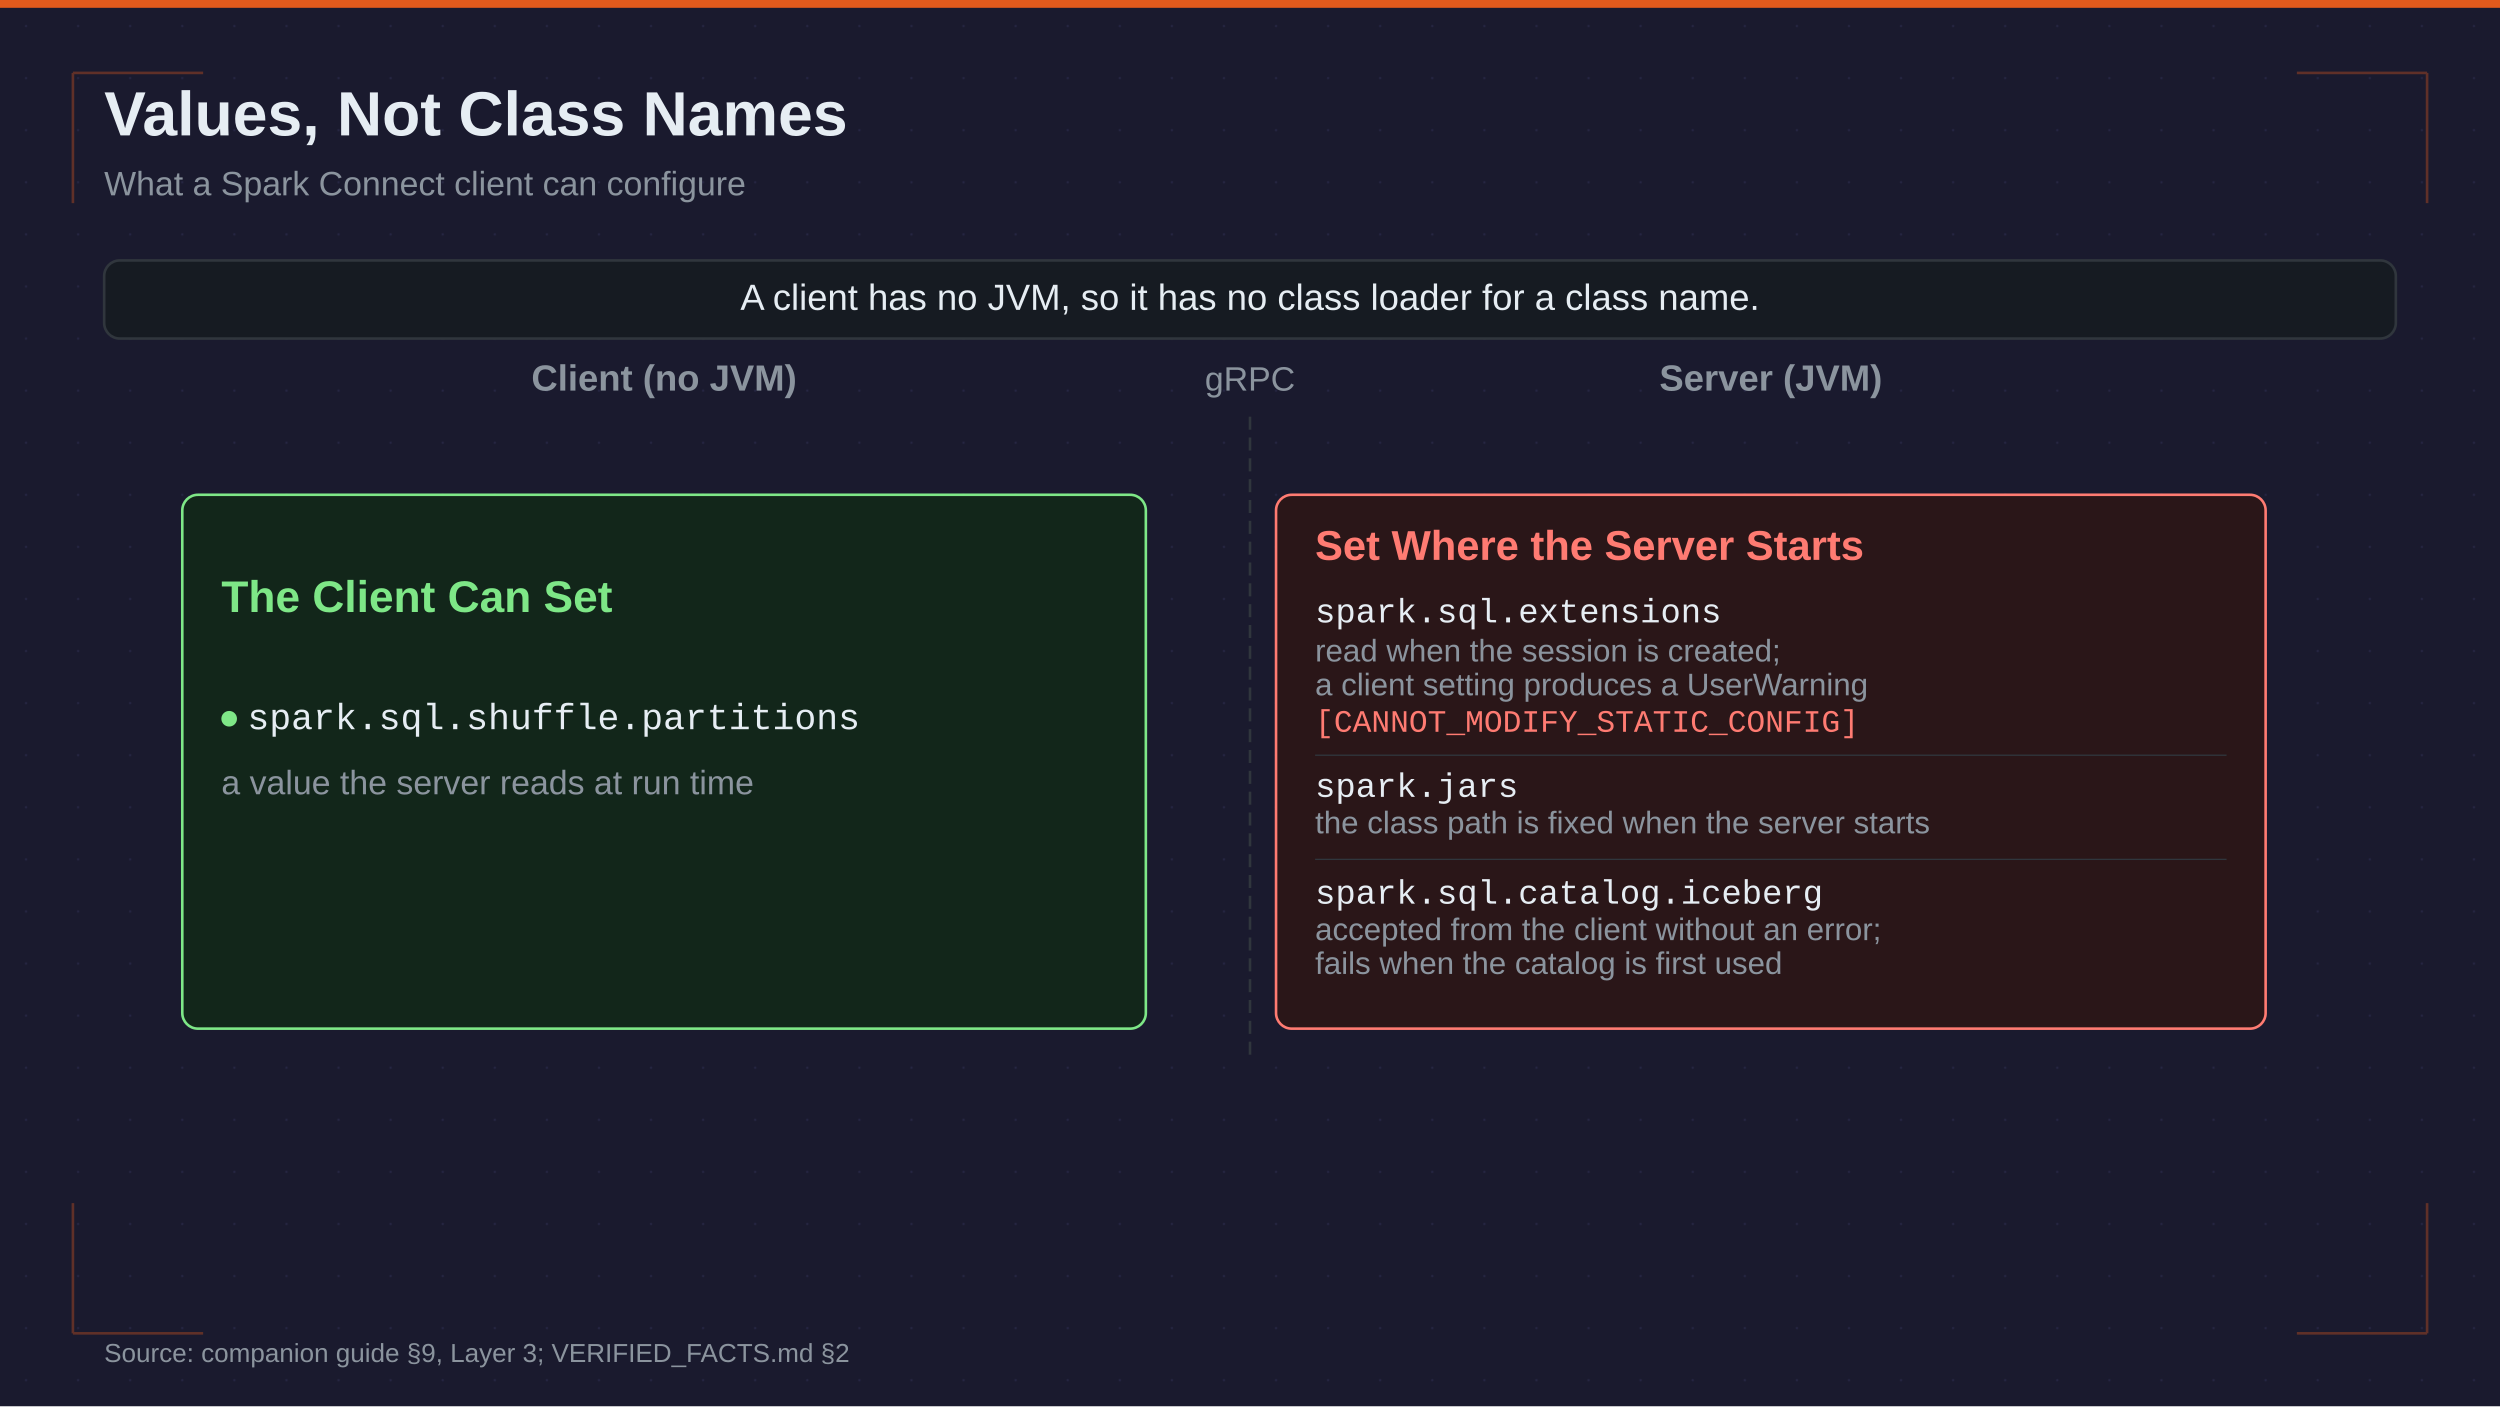
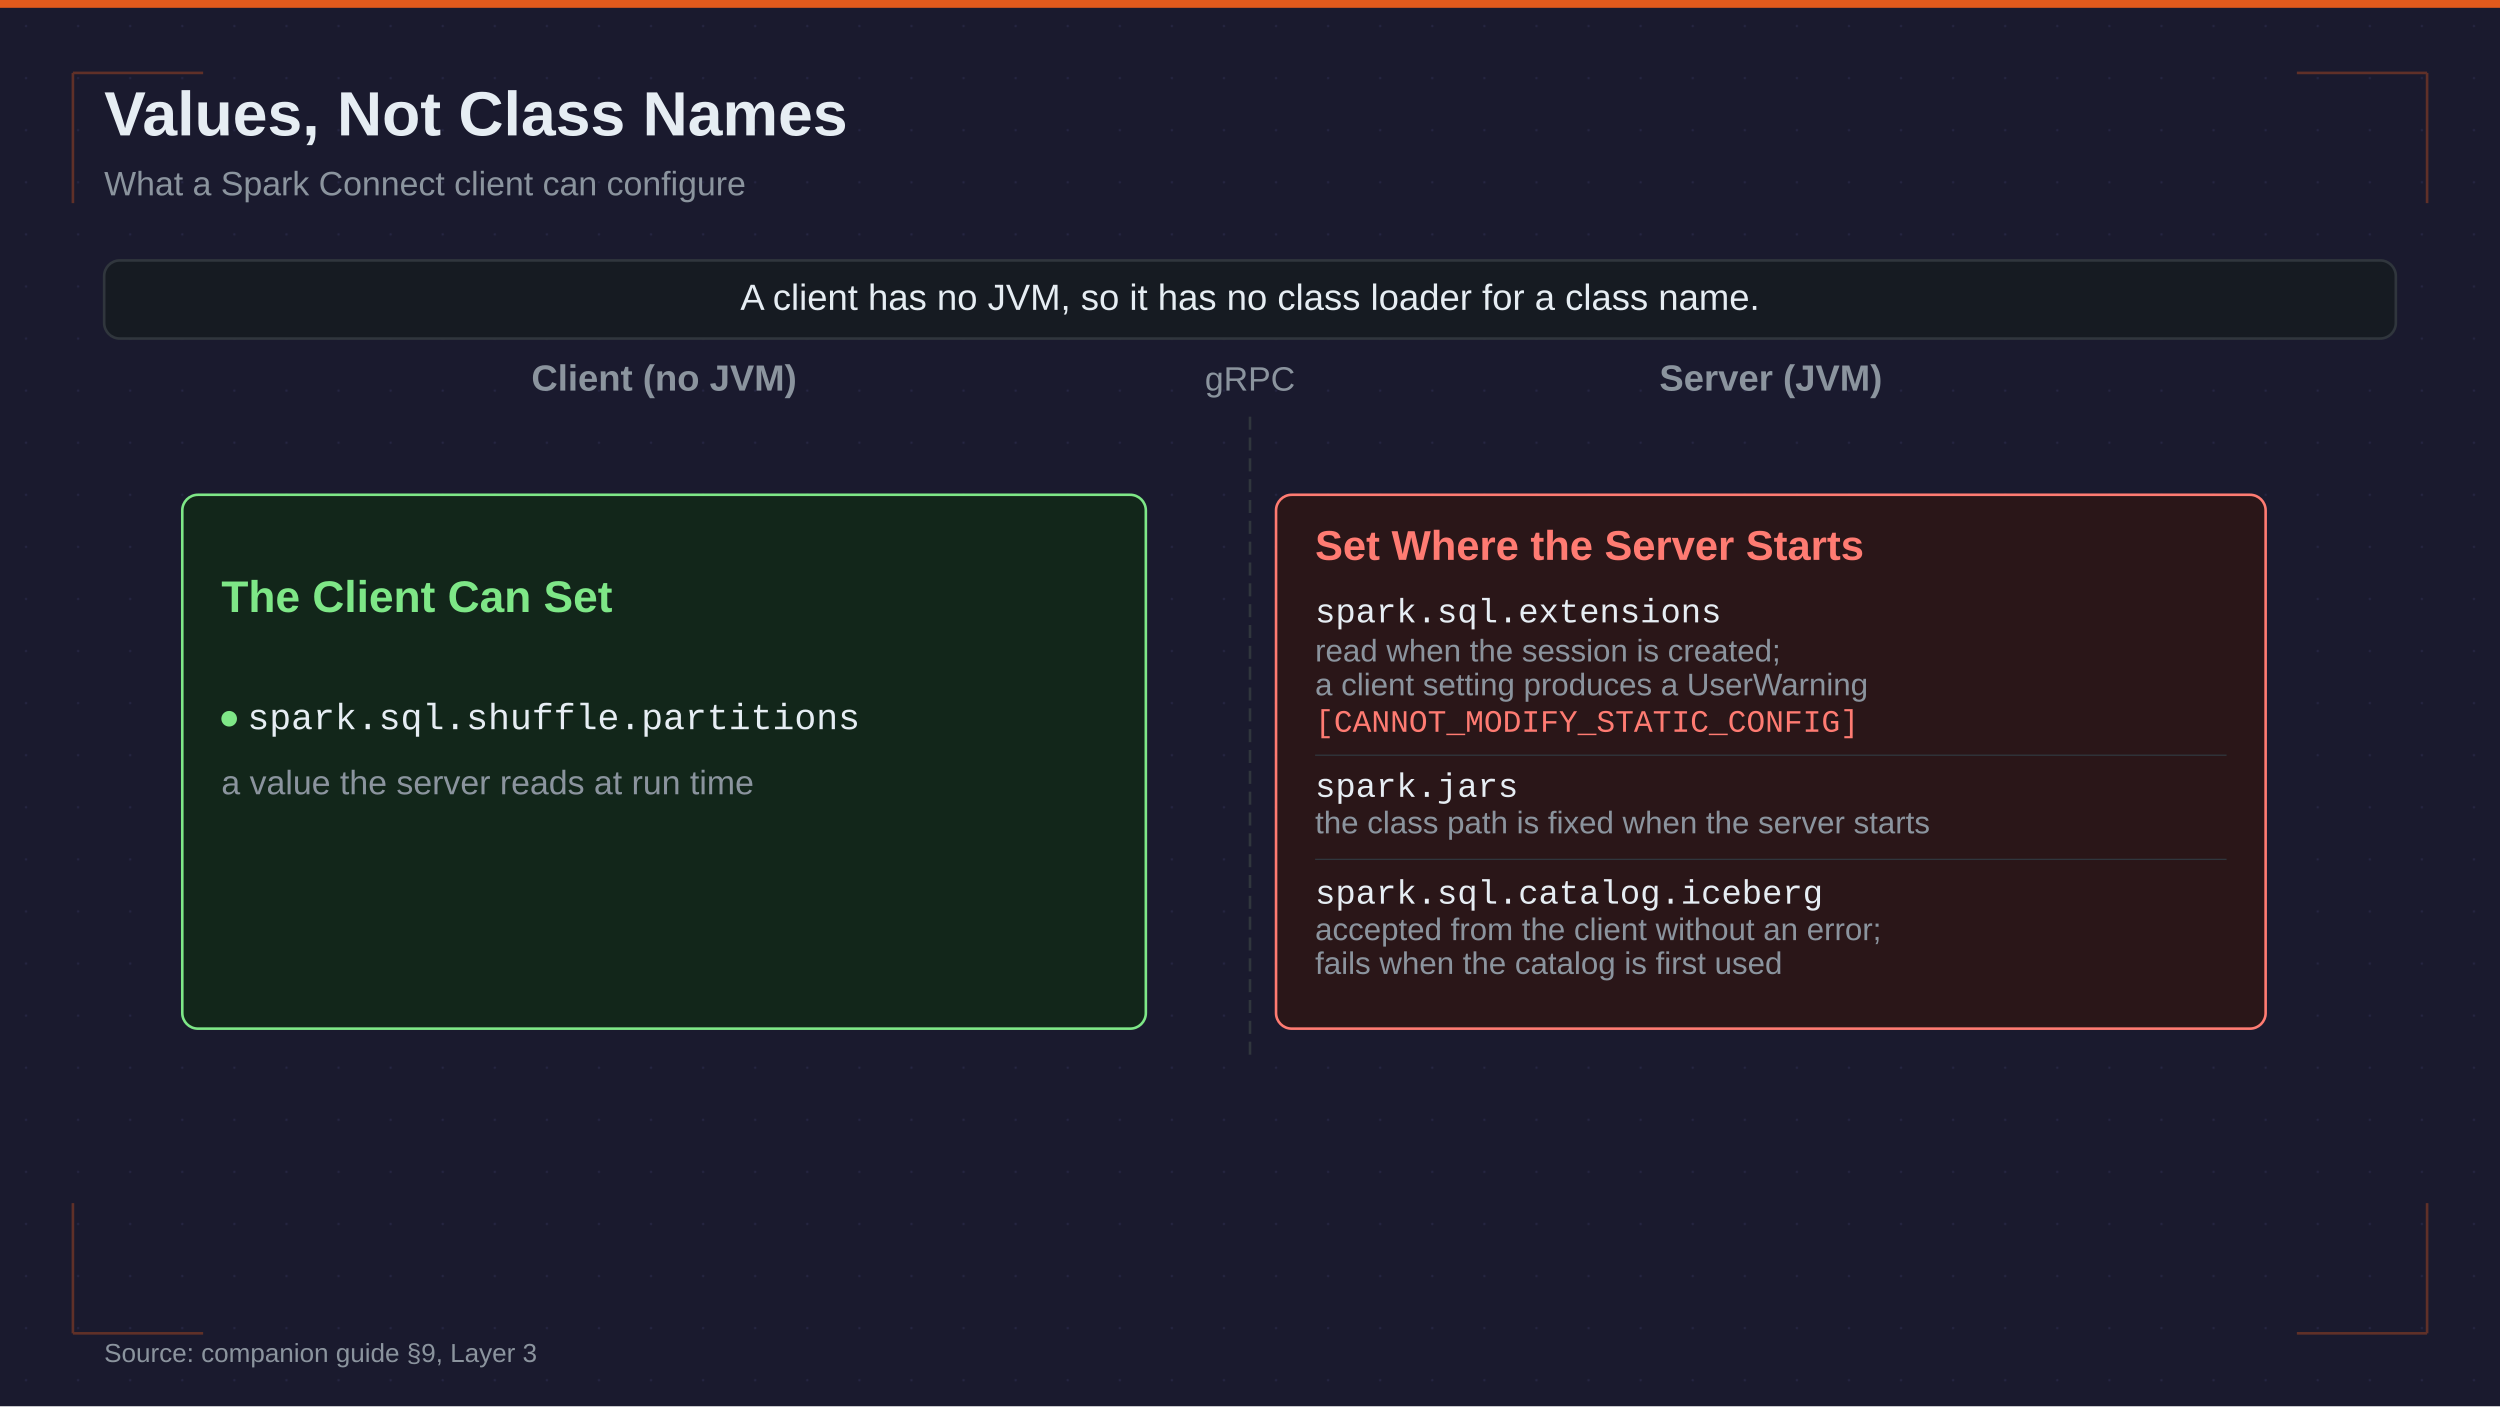
<svg xmlns="http://www.w3.org/2000/svg" width="1920" height="1080" viewBox="0 0 1920 1080" font-family="'Segoe UI', Arial, Helvetica, sans-serif">
  <defs>
    <pattern id="dotGrid" width="40" height="40" patternUnits="userSpaceOnUse">
      <circle cx="20" cy="20" r="1" fill="#2a2a4a" opacity="0.6" />
    </pattern>
  </defs>
  <rect width="1920" height="1080" fill="#1a1a2e" />
  <rect width="1920" height="1080" fill="url(#dotGrid)" />
  <rect x="0" y="0" width="1920" height="6" fill="#e25a1c" />
  <g stroke="#e25a1c" stroke-width="2" fill="none" opacity="0.35">
    <line x1="56" y1="56" x2="156" y2="56" />
    <line x1="56" y1="56" x2="56" y2="156" />
    <line x1="1864" y1="56" x2="1764" y2="56" />
    <line x1="1864" y1="56" x2="1864" y2="156" />
    <line x1="56" y1="1024" x2="156" y2="1024" />
    <line x1="56" y1="1024" x2="56" y2="924" />
    <line x1="1864" y1="1024" x2="1764" y2="1024" />
    <line x1="1864" y1="1024" x2="1864" y2="924" />
  </g>
  <text x="80" y="104" font-size="48" font-weight="700" fill="#e6edf3">Values, Not Class Names</text>
  <text x="80" y="150" font-size="26" fill="#8b949e">What a Spark Connect client can configure</text>
  <rect x="80" y="200" width="1760" height="60" rx="12" fill="#161b22" stroke="#30363d" stroke-width="2" />
  <text x="960" y="238" font-size="28" fill="#e6edf3" text-anchor="middle">A client has no JVM, so it has no class loader for a class name.</text>
  <text x="510" y="300" font-size="28" font-weight="700" fill="#8b949e" text-anchor="middle">Client (no JVM)</text>
  <text x="960" y="300" font-size="26" fill="#8b949e" text-anchor="middle">gRPC</text>
  <text x="1360" y="300" font-size="28" font-weight="700" fill="#8b949e" text-anchor="middle">Server (JVM)</text>
  <line x1="960" y1="320" x2="960" y2="810" stroke="#30363d" stroke-width="2" stroke-dasharray="10,6" />
  <rect x="140" y="380" width="740" height="410" rx="12" fill="#12261a" stroke="#7ee787" stroke-width="2" />
  <text x="170" y="470" font-size="34" font-weight="700" fill="#7ee787">The Client Can Set</text>
  <circle cx="176" cy="552" r="6" fill="#7ee787" />
  <text x="190" y="560" font-size="28" font-family="Consolas, 'Courier New', monospace" fill="#e6edf3">spark.sql.shuffle.partitions</text>
  <text x="170" y="610" font-size="26" fill="#8b949e">a value the server reads at run time</text>
  <rect x="980" y="380" width="760" height="410" rx="12" fill="#2a1618" stroke="#ff7b72" stroke-width="2" />
  <text x="1010" y="430" font-size="32" font-weight="700" fill="#ff7b72">Set Where the Server Starts</text>
  <text x="1010" y="478" font-size="26" font-family="Consolas, 'Courier New', monospace" fill="#e6edf3">spark.sql.extensions</text>
  <text x="1010" y="508" font-size="24" fill="#8b949e">read when the session is created;</text>
  <text x="1010" y="534" font-size="24" fill="#8b949e">a client setting produces a UserWarning</text>
  <text x="1010" y="562" font-size="24" font-family="Consolas, 'Courier New', monospace" fill="#ff7b72">[CANNOT_MODIFY_STATIC_CONFIG]</text>
  <line x1="1010" y1="580" x2="1710" y2="580" stroke="#30363d" stroke-width="1" />
  <text x="1010" y="612" font-size="26" font-family="Consolas, 'Courier New', monospace" fill="#e6edf3">spark.jars</text>
  <text x="1010" y="640" font-size="24" fill="#8b949e">the class path is fixed when the server starts</text>
  <line x1="1010" y1="660" x2="1710" y2="660" stroke="#30363d" stroke-width="1" />
  <text x="1010" y="694" font-size="26" font-family="Consolas, 'Courier New', monospace" fill="#e6edf3">spark.sql.catalog.iceberg</text>
  <text x="1010" y="722" font-size="24" fill="#8b949e">accepted from the client without an error;</text>
  <text x="1010" y="748" font-size="24" fill="#8b949e">fails when the catalog is first used</text>
-   <text x="80" y="1046" font-size="20" fill="#8b949e">Source: companion guide §9, Layer 3; VERIFIED_FACTS.md §2</text>
+   <text x="80" y="1046" font-size="20" fill="#8b949e">Source: companion guide §9, Layer 3</text>
</svg>
